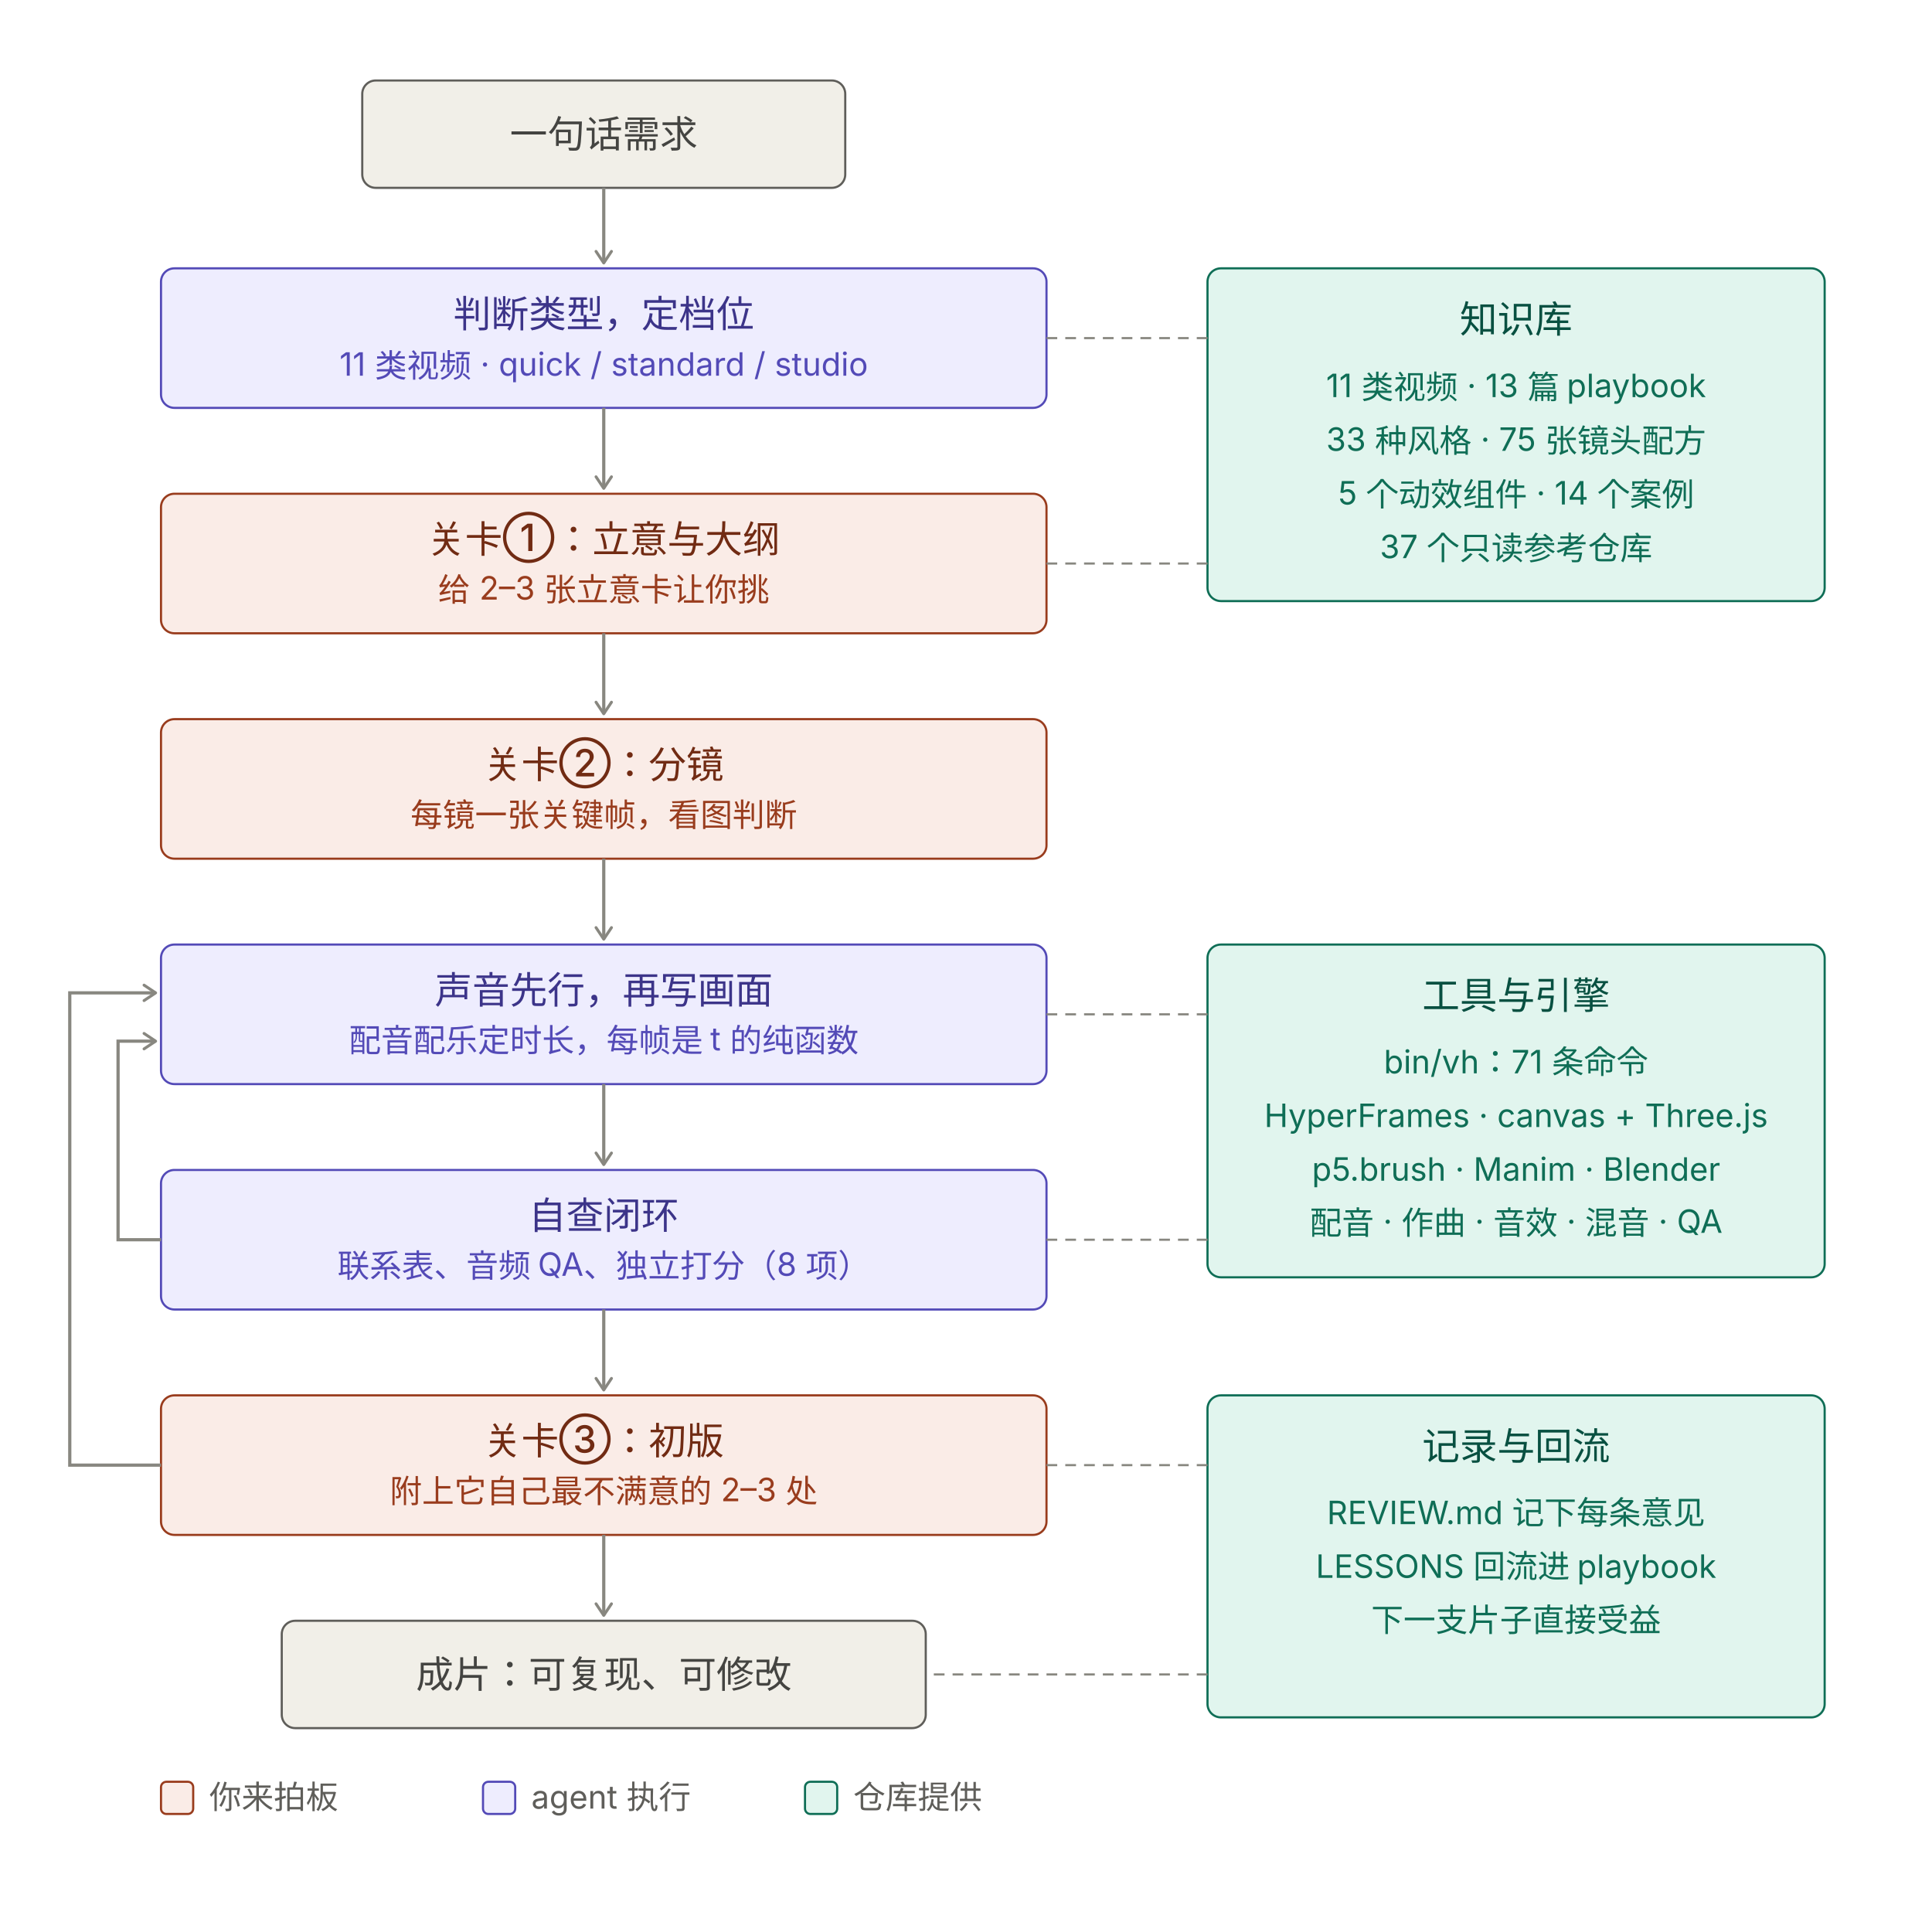
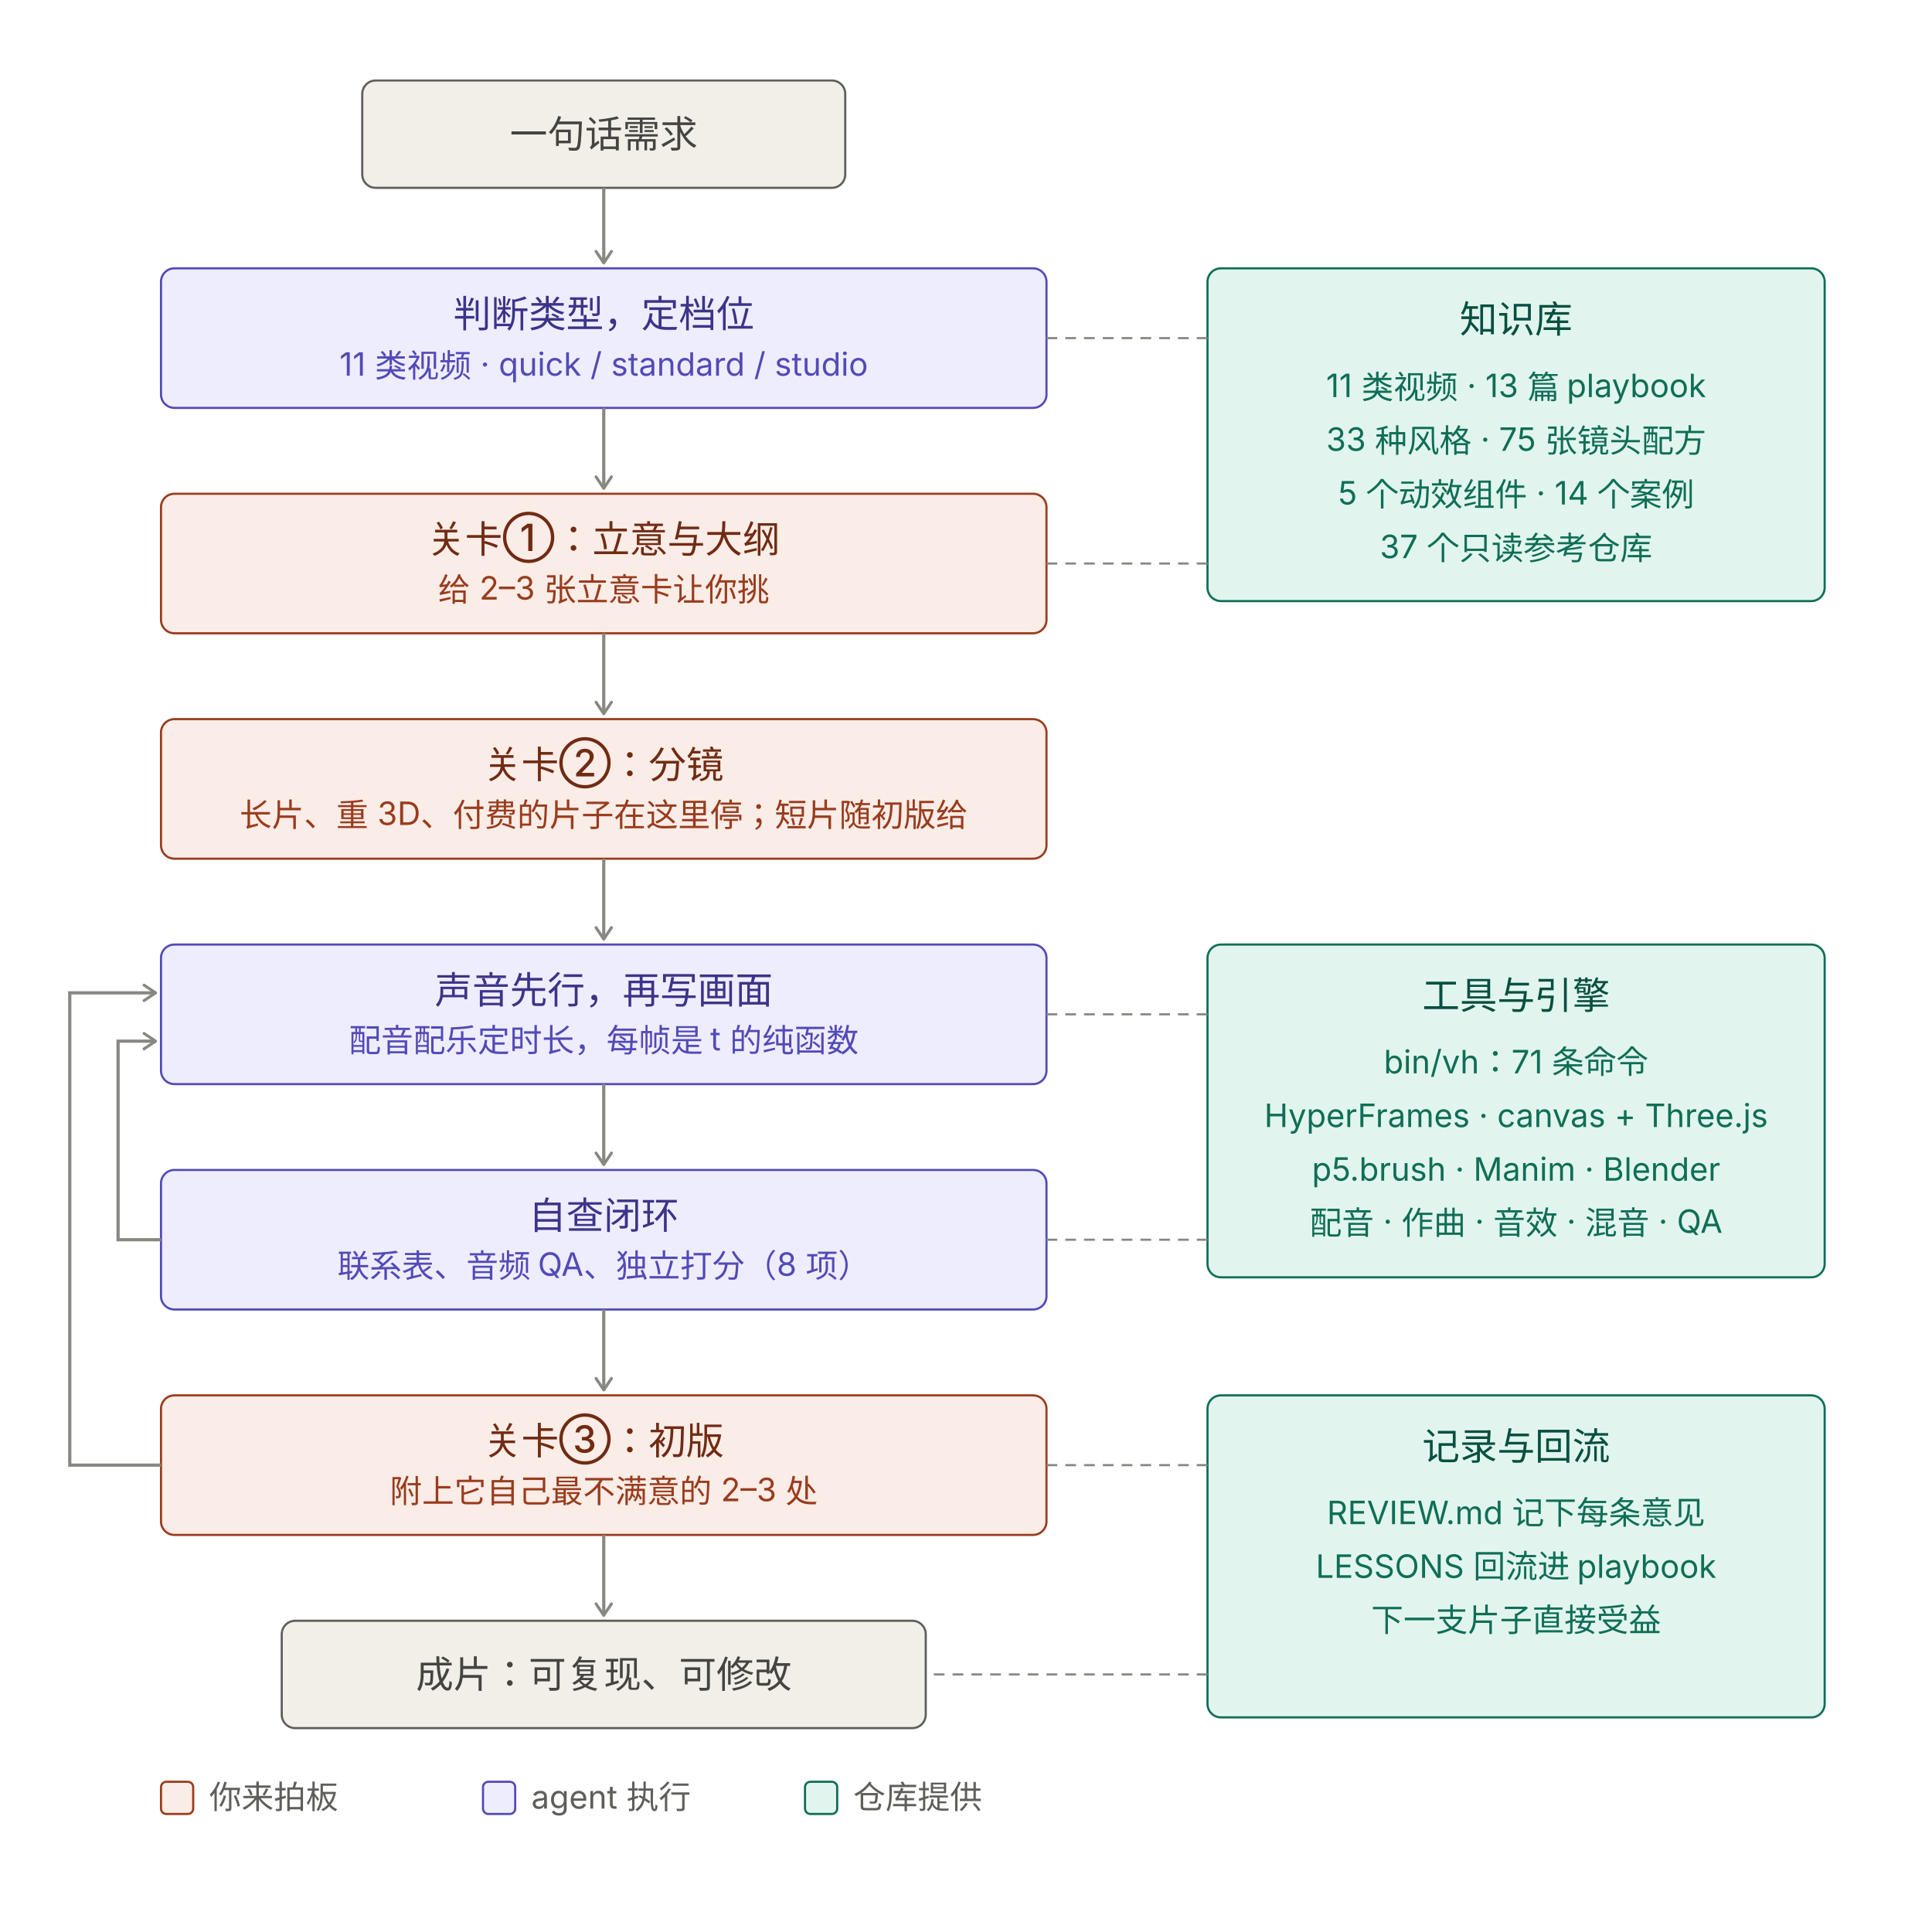
<svg xmlns="http://www.w3.org/2000/svg" width="720" height="716" viewBox="0 0 720 716" role="img">
  <style>
.t{font:500 14px system-ui,-apple-system,"PingFang SC","Noto Sans SC","Microsoft YaHei",sans-serif}
.s{font:400 12px system-ui,-apple-system,"PingFang SC","Noto Sans SC","Microsoft YaHei",sans-serif}
rect{stroke-width:0.8}
.pu rect{fill:#EEEDFE;stroke:#534AB7}.pu .t{fill:#3C3489}.pu .s{fill:#534AB7}
.co rect{fill:#FAECE7;stroke:#993C1D}.co .t{fill:#712B13}.co .s{fill:#993C1D}
.te rect{fill:#E1F5EE;stroke:#0F6E56}.te .t{fill:#085041}.te .s{fill:#0F6E56}
.gr rect{fill:#F1EFE8;stroke:#5F5E5A}.gr .t{fill:#444441}.gr .s{fill:#5F5E5A}
.ar{stroke:#888780;stroke-width:1.2;fill:none}.ld{stroke:#888780;stroke-width:0.8;stroke-dasharray:4 3;fill:none}
.ah{stroke:#888780;fill:none}.lg{fill:#5F5E5A}
@media (prefers-color-scheme:dark){
.pu rect{fill:#3C3489;stroke:#AFA9EC}.pu .t{fill:#EEEDFE}.pu .s{fill:#CECBF6}
.co rect{fill:#712B13;stroke:#F0997B}.co .t{fill:#FAECE7}.co .s{fill:#F5C4B3}
.te rect{fill:#085041;stroke:#5DCAA5}.te .t{fill:#E1F5EE}.te .s{fill:#9FE1CB}
.gr rect{fill:#444441;stroke:#B4B2A9}.gr .t{fill:#F1EFE8}.gr .s{fill:#D3D1C7}
.ar,.ld,.ah{stroke:#B4B2A9}.lg{fill:#B4B2A9}}
</style>
  <defs>
    <marker id="a" viewBox="0 0 10 10" refX="8" refY="5" markerWidth="6" markerHeight="6" orient="auto-start-reverse">
      <path class="ah" d="M2 1L8 5L2 9" stroke-width="1.5" stroke-linecap="round" stroke-linejoin="round" />
    </marker>
  </defs>
  <g class="gr">
    <rect x="135.0" y="30" width="180" height="40" rx="5" />
    <text class="t" x="225.0" y="55.0" text-anchor="middle">一句话需求</text>
  </g>
  <line class="ar" x1="225.0" y1="70" x2="225.0" y2="98" marker-end="url(#a)" />
  <g class="pu">
    <rect x="60" y="100" width="330" height="52" rx="5" />
    <text class="t" x="225.0" y="122" text-anchor="middle">判断类型，定档位</text>
    <text class="s" x="225.0" y="140" text-anchor="middle">11 类视频 · quick / standard / studio</text>
  </g>
  <line class="ar" x1="225.0" y1="152" x2="225.0" y2="182" marker-end="url(#a)" />
  <g class="co">
    <rect x="60" y="184" width="330" height="52" rx="5" />
    <text class="t" x="225.0" y="206" text-anchor="middle">关卡①：立意与大纲</text>
    <text class="s" x="225.0" y="224" text-anchor="middle">给 2–3 张立意卡让你挑</text>
  </g>
  <line class="ar" x1="225.0" y1="236" x2="225.0" y2="266" marker-end="url(#a)" />
  <g class="co">
    <rect x="60" y="268" width="330" height="52" rx="5" />
    <text class="t" x="225.0" y="290" text-anchor="middle">关卡②：分镜</text>
-     <text class="s" x="225.0" y="308" text-anchor="middle">每镜一张关键帧，看图判断</text>
+     <text class="s" x="225.0" y="308" text-anchor="middle">长片、重 3D、付费的片子在这里停；短片随初版给</text>
  </g>
  <line class="ar" x1="225.0" y1="320" x2="225.0" y2="350" marker-end="url(#a)" />
  <g class="pu">
    <rect x="60" y="352" width="330" height="52" rx="5" />
    <text class="t" x="225.0" y="374" text-anchor="middle">声音先行，再写画面</text>
    <text class="s" x="225.0" y="392" text-anchor="middle">配音配乐定时长，每帧是 t 的纯函数</text>
  </g>
  <line class="ar" x1="225.0" y1="404" x2="225.0" y2="434" marker-end="url(#a)" />
  <g class="pu">
    <rect x="60" y="436" width="330" height="52" rx="5" />
    <text class="t" x="225.0" y="458" text-anchor="middle">自查闭环</text>
    <text class="s" x="225.0" y="476" text-anchor="middle">联系表、音频 QA、独立打分（8 项）</text>
  </g>
  <line class="ar" x1="225.0" y1="488" x2="225.0" y2="518" marker-end="url(#a)" />
  <g class="co">
    <rect x="60" y="520" width="330" height="52" rx="5" />
    <text class="t" x="225.0" y="542" text-anchor="middle">关卡③：初版</text>
    <text class="s" x="225.0" y="560" text-anchor="middle">附上它自己最不满意的 2–3 处</text>
  </g>
  <line class="ar" x1="225.0" y1="572" x2="225.0" y2="602" marker-end="url(#a)" />
  <g class="gr">
    <rect x="105.0" y="604" width="240" height="40" rx="5" />
    <text class="t" x="225.0" y="629.0" text-anchor="middle">成片：可复现、可修改</text>
  </g>
  <path class="ar" d="M60 462 H44 V388 H58" marker-end="url(#a)" />
  <path class="ar" d="M60 546 H26 V370 H58" marker-end="url(#a)" />
  <g class="te">
    <rect x="450" y="100" width="230" height="124" rx="5" />
    <text class="t" x="565.0" y="124" text-anchor="middle">知识库</text>
    <text class="s" x="565.0" y="148" text-anchor="middle">11 类视频 · 13 篇 playbook</text>
    <text class="s" x="565.0" y="168" text-anchor="middle">33 种风格 · 75 张镜头配方</text>
    <text class="s" x="565.0" y="188" text-anchor="middle">5 个动效组件 · 14 个案例</text>
    <text class="s" x="565.0" y="208" text-anchor="middle">37 个只读参考仓库</text>
  </g>
  <line class="ld" x1="450" y1="126" x2="390" y2="126" />
  <line class="ld" x1="450" y1="210" x2="390" y2="210" />
  <g class="te">
    <rect x="450" y="352" width="230" height="124" rx="5" />
    <text class="t" x="565.0" y="376" text-anchor="middle">工具与引擎</text>
    <text class="s" x="565.0" y="400" text-anchor="middle">bin/vh：71 条命令</text>
    <text class="s" x="565.0" y="420" text-anchor="middle">HyperFrames · canvas + Three.js</text>
    <text class="s" x="565.0" y="440" text-anchor="middle">p5.brush · Manim · Blender</text>
    <text class="s" x="565.0" y="460" text-anchor="middle">配音 · 作曲 · 音效 · 混音 · QA</text>
  </g>
  <line class="ld" x1="450" y1="378" x2="390" y2="378" />
  <line class="ld" x1="450" y1="462" x2="390" y2="462" />
  <g class="te">
    <rect x="450" y="520" width="230" height="120" rx="5" />
    <text class="t" x="565.0" y="544" text-anchor="middle">记录与回流</text>
    <text class="s" x="565.0" y="568" text-anchor="middle">REVIEW.md 记下每条意见</text>
    <text class="s" x="565.0" y="588" text-anchor="middle">LESSONS 回流进 playbook</text>
    <text class="s" x="565.0" y="608" text-anchor="middle">下一支片子直接受益</text>
  </g>
  <line class="ld" x1="450" y1="546" x2="390" y2="546" />
  <line class="ld" x1="450" y1="624" x2="345.0" y2="624" />
  <g class="co">
    <rect x="60" y="664" width="12" height="12" rx="2" />
  </g>
  <text class="s lg" x="78" y="674">你来拍板</text>
  <g class="pu">
    <rect x="180" y="664" width="12" height="12" rx="2" />
  </g>
  <text class="s lg" x="198" y="674">agent 执行</text>
  <g class="te">
    <rect x="300" y="664" width="12" height="12" rx="2" />
  </g>
  <text class="s lg" x="318" y="674">仓库提供</text>
</svg>
